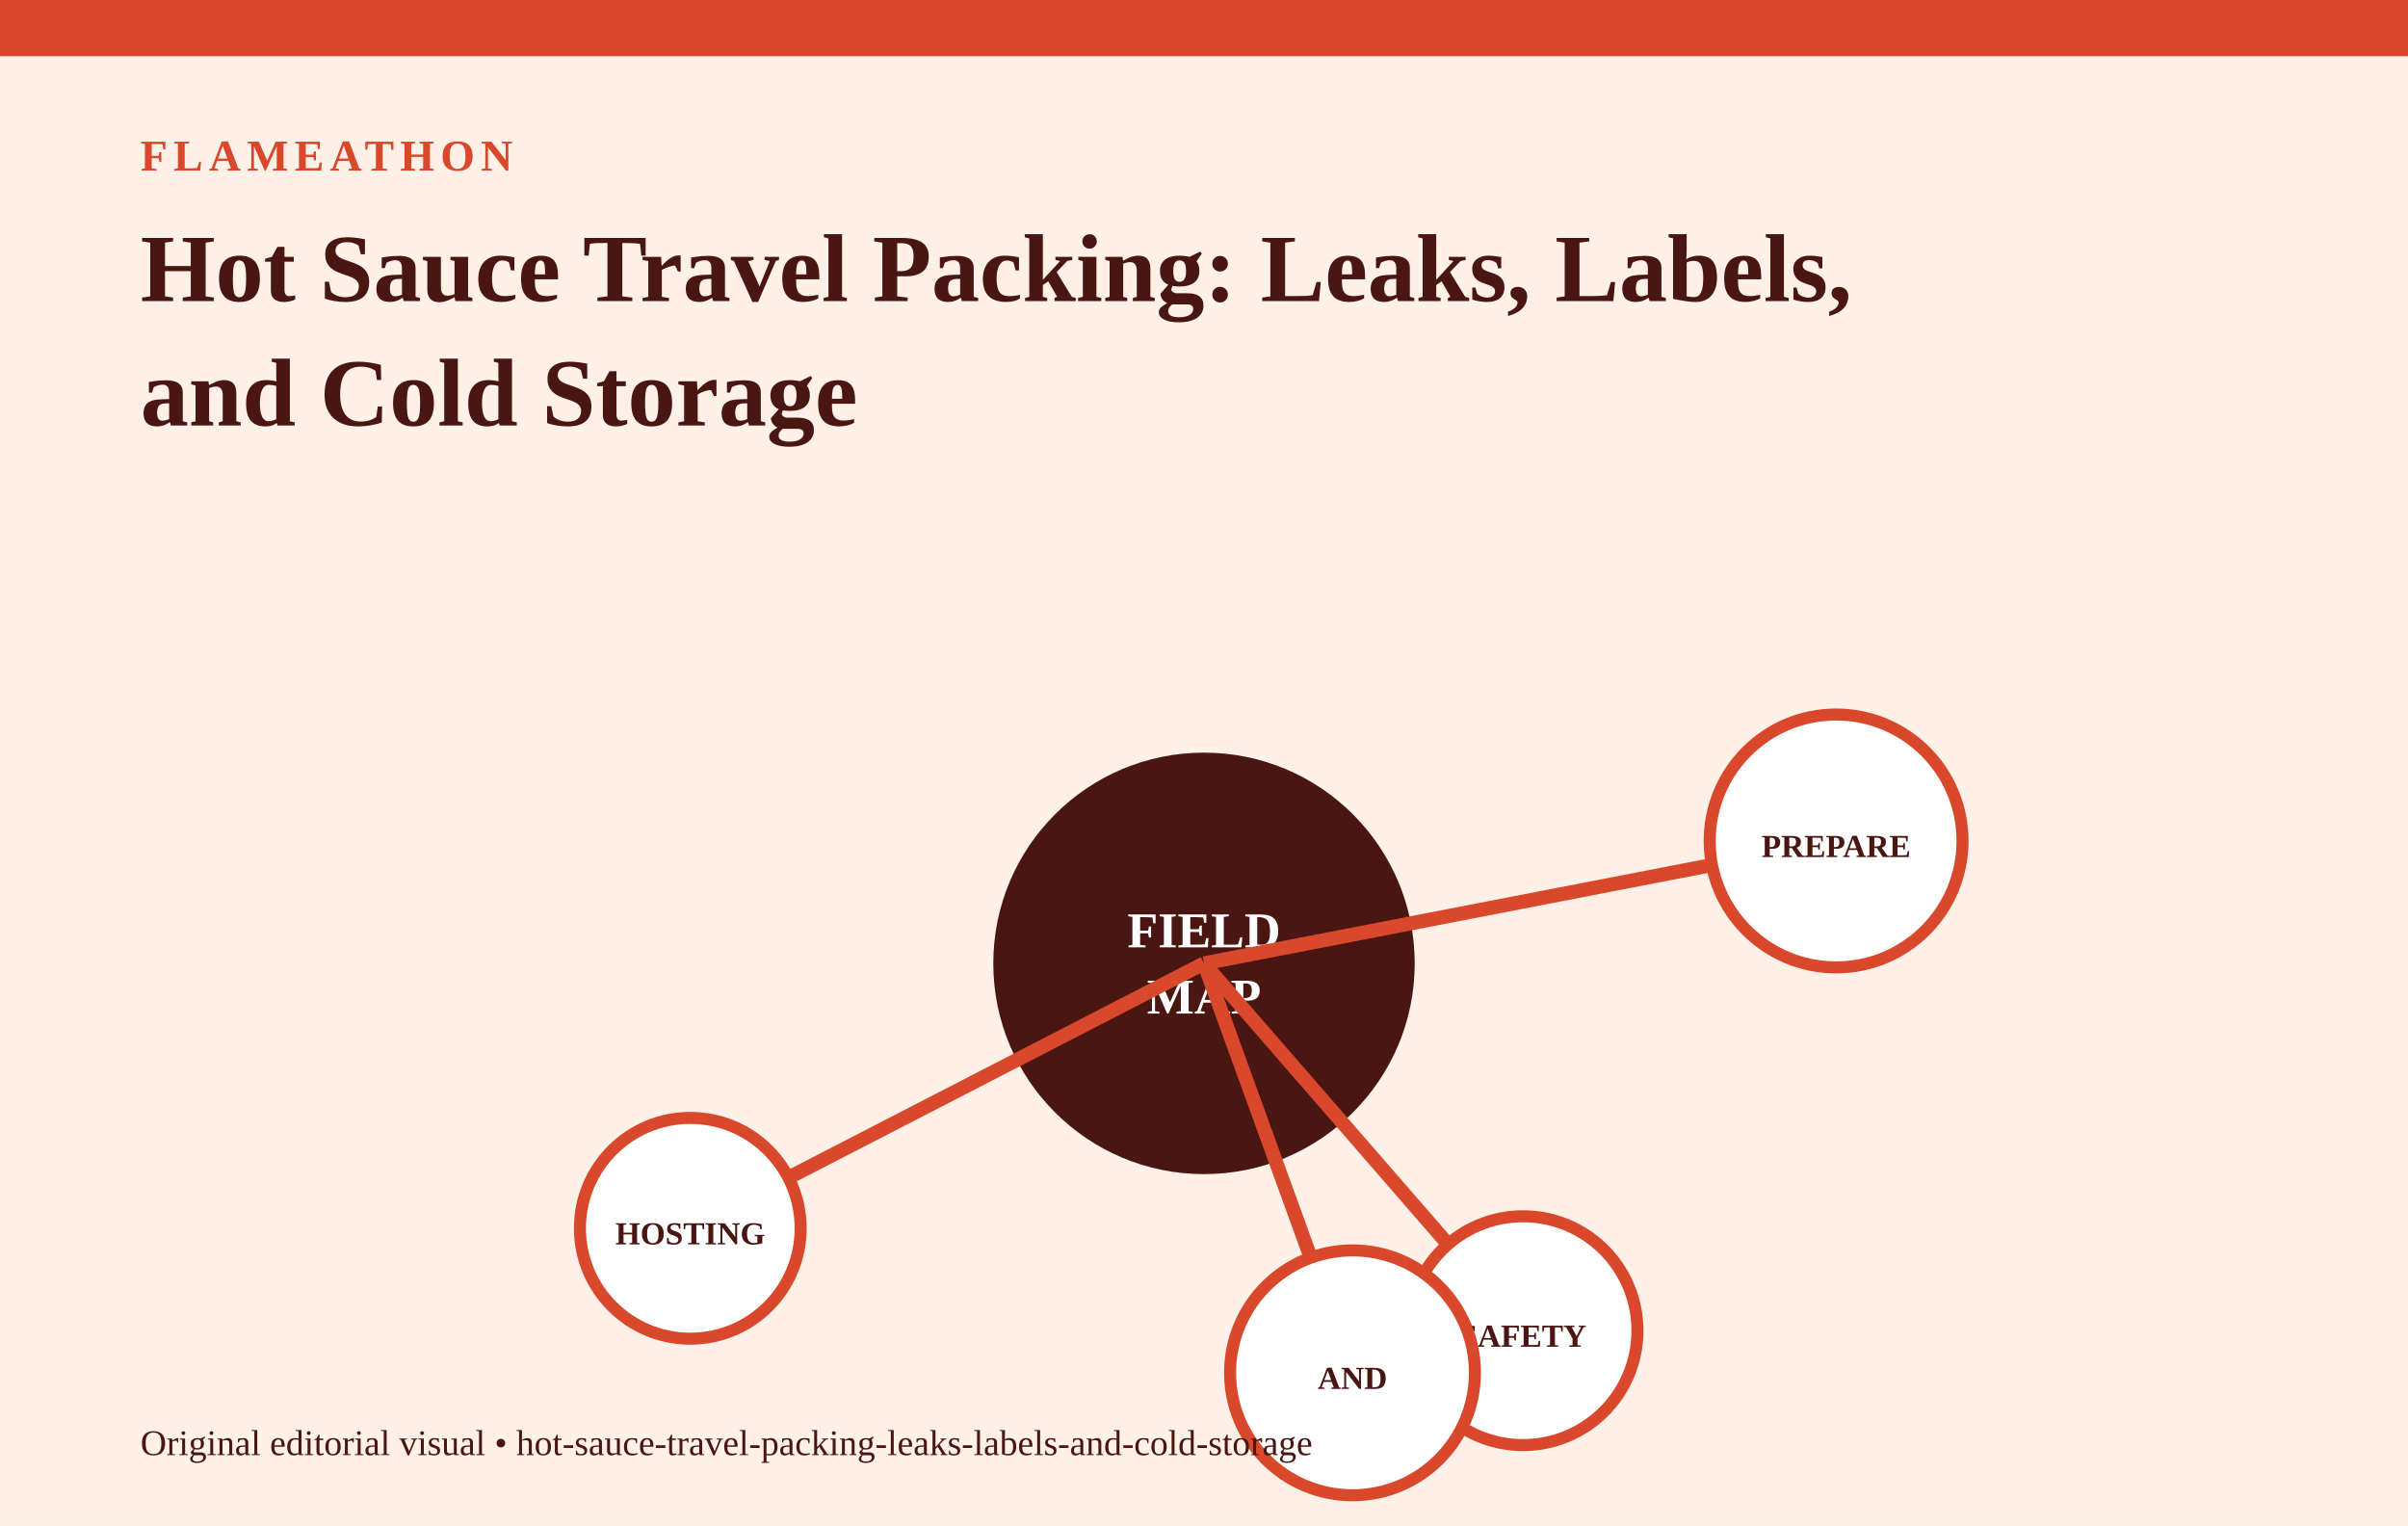
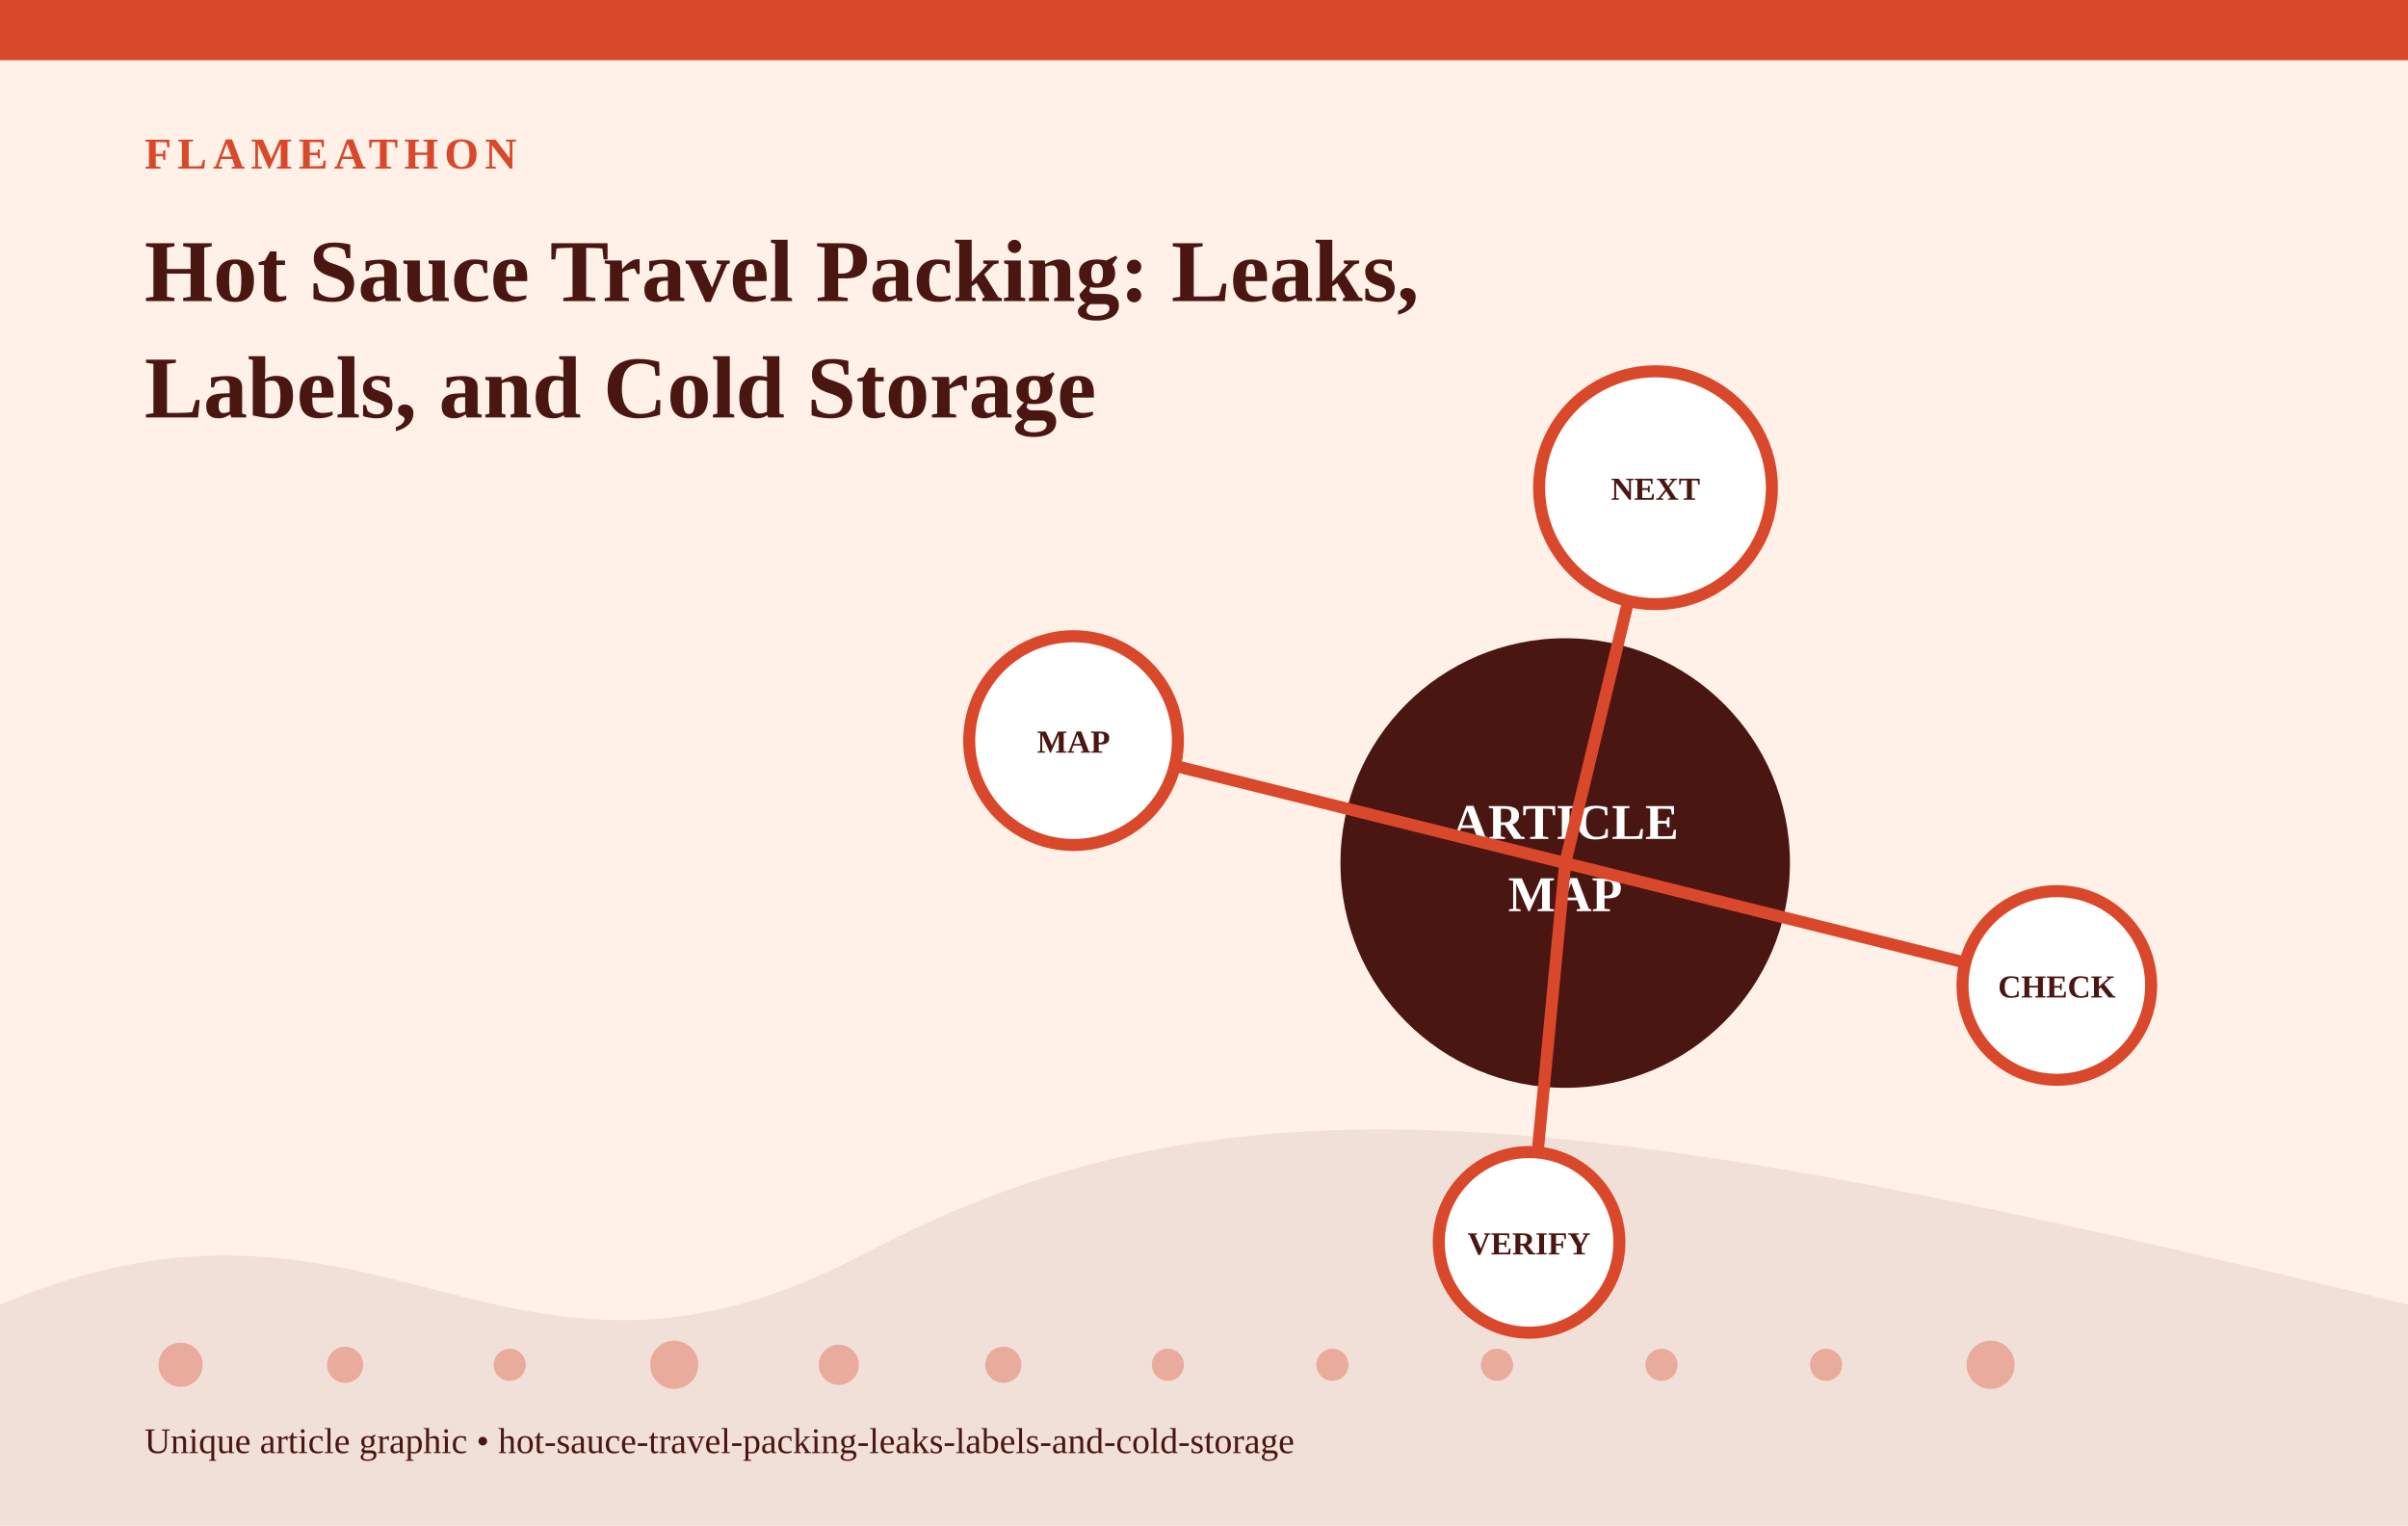
- <svg xmlns="http://www.w3.org/2000/svg" width="1200" height="760" viewBox="0 0 1200 760" role="img" aria-labelledby="t d">
-   <rect width="1200" height="760" fill="#FFF1E8" />
-   <rect width="1200" height="28" fill="#D9482B" />
-   <text x="70" y="85" fill="#D9482B" font-size="22" font-weight="700" letter-spacing="3">FLAMEATHON</text>
-   <text x="70" y="150" fill="#4A1612" font-size="48" font-weight="700">Hot Sauce Travel Packing: Leaks, Labels,</text>
-   <text x="70" y="212" fill="#4A1612" font-size="48" font-weight="700">and Cold Storage</text>
-   <circle cx="600" cy="480" r="105" fill="#4A1612" />
-   <text x="600" y="472" text-anchor="middle" fill="white" font-size="25" font-weight="700">FIELD</text>
-   <text x="600" y="505" text-anchor="middle" fill="white" font-size="25" font-weight="700">MAP</text>
-   <g>
-     <line x1="600" y1="480" x2="759" y2="663" stroke="#D9482B" stroke-width="7" />
-     <circle cx="759" cy="663" r="57" fill="white" stroke="#D9482B" stroke-width="6" />
-     <text x="759" y="671" text-anchor="middle" fill="#4A1612" font-size="16" font-weight="700">SAFETY</text>
-   </g>
-   <g>
-     <line x1="600" y1="480" x2="674" y2="684" stroke="#D9482B" stroke-width="7" />
-     <circle cx="674" cy="684" r="61" fill="white" stroke="#D9482B" stroke-width="6" />
-     <text x="674" y="692" text-anchor="middle" fill="#4A1612" font-size="16" font-weight="700">AND</text>
-   </g>
-   <g>
-     <line x1="600" y1="480" x2="344" y2="612" stroke="#D9482B" stroke-width="7" />
-     <circle cx="344" cy="612" r="55" fill="white" stroke="#D9482B" stroke-width="6" />
-     <text x="344" y="620" text-anchor="middle" fill="#4A1612" font-size="16" font-weight="700">HOSTING</text>
-   </g>
-   <g>
-     <line x1="600" y1="480" x2="915" y2="419" stroke="#D9482B" stroke-width="7" />
-     <circle cx="915" cy="419" r="63" fill="white" stroke="#D9482B" stroke-width="6" />
-     <text x="915" y="427" text-anchor="middle" fill="#4A1612" font-size="16" font-weight="700">PREPARE</text>
-   </g>
-   <text x="70" y="725" fill="#4A1612" font-size="18">Original editorial visual • hot-sauce-travel-packing-leaks-labels-and-cold-storage</text>
+ <svg xmlns="http://www.w3.org/2000/svg" width="1200" height="760" viewBox="0 0 1200 760" role="img" aria-labelledby="title desc">
+   <rect width="1200" height="760" fill="#fff1e8" />
+   <rect width="1200" height="30" fill="#d9482b" />
+   <path d="M0 650 C190 570 250 720 430 625 S780 548 1200 650 L1200 760 L0 760 Z" fill="#4a1612" opacity="0.08" />
+   <text x="72" y="84" fill="#d9482b" font-size="22" font-weight="800" letter-spacing="3">FLAMEATHON</text>
+   <text x="72" y="150" fill="#4a1612" font-size="44" font-weight="800">Hot Sauce Travel Packing: Leaks,</text>
+   <text x="72" y="208" fill="#4a1612" font-size="44" font-weight="800">Labels, and Cold Storage</text>
+   <circle cx="780" cy="430" r="112" fill="#4a1612" />
+   <text x="780" y="418" text-anchor="middle" fill="white" font-size="25" font-weight="800">ARTICLE</text>
+   <text x="780" y="454" text-anchor="middle" fill="white" font-size="25" font-weight="800">MAP</text>
+   <line x1="780" y1="430" x2="1025" y2="491" stroke="#d9482b" stroke-width="6" />
+   <circle cx="1025" cy="491" r="47" fill="white" stroke="#d9482b" stroke-width="6" />
+   <text x="1025" y="497" text-anchor="middle" fill="#4a1612" font-size="16" font-weight="800">CHECK</text>
+   <line x1="780" y1="430" x2="762" y2="619" stroke="#d9482b" stroke-width="6" />
+   <circle cx="762" cy="619" r="45" fill="white" stroke="#d9482b" stroke-width="6" />
+   <text x="762" y="625" text-anchor="middle" fill="#4a1612" font-size="16" font-weight="800">VERIFY</text>
+   <line x1="780" y1="430" x2="535" y2="369" stroke="#d9482b" stroke-width="6" />
+   <circle cx="535" cy="369" r="52" fill="white" stroke="#d9482b" stroke-width="6" />
+   <text x="535" y="375" text-anchor="middle" fill="#4a1612" font-size="16" font-weight="800">MAP</text>
+   <line x1="780" y1="430" x2="825" y2="243" stroke="#d9482b" stroke-width="6" />
+   <circle cx="825" cy="243" r="58" fill="white" stroke="#d9482b" stroke-width="6" />
+   <text x="825" y="249" text-anchor="middle" fill="#4a1612" font-size="16" font-weight="800">NEXT</text>
+   <circle cx="90" cy="680" r="11" fill="#d9482b" opacity="0.35" />
+   <circle cx="172" cy="680" r="9" fill="#d9482b" opacity="0.35" />
+   <circle cx="254" cy="680" r="8" fill="#d9482b" opacity="0.35" />
+   <circle cx="336" cy="680" r="12" fill="#d9482b" opacity="0.35" />
+   <circle cx="418" cy="680" r="10" fill="#d9482b" opacity="0.35" />
+   <circle cx="500" cy="680" r="9" fill="#d9482b" opacity="0.35" />
+   <circle cx="582" cy="680" r="8" fill="#d9482b" opacity="0.35" />
+   <circle cx="664" cy="680" r="8" fill="#d9482b" opacity="0.35" />
+   <circle cx="746" cy="680" r="8" fill="#d9482b" opacity="0.35" />
+   <circle cx="828" cy="680" r="8" fill="#d9482b" opacity="0.35" />
+   <circle cx="910" cy="680" r="8" fill="#d9482b" opacity="0.35" />
+   <circle cx="992" cy="680" r="12" fill="#d9482b" opacity="0.35" />
+   <text x="72" y="724" fill="#4a1612" font-size="18">Unique article graphic • hot-sauce-travel-packing-leaks-labels-and-cold-storage</text>
</svg>
